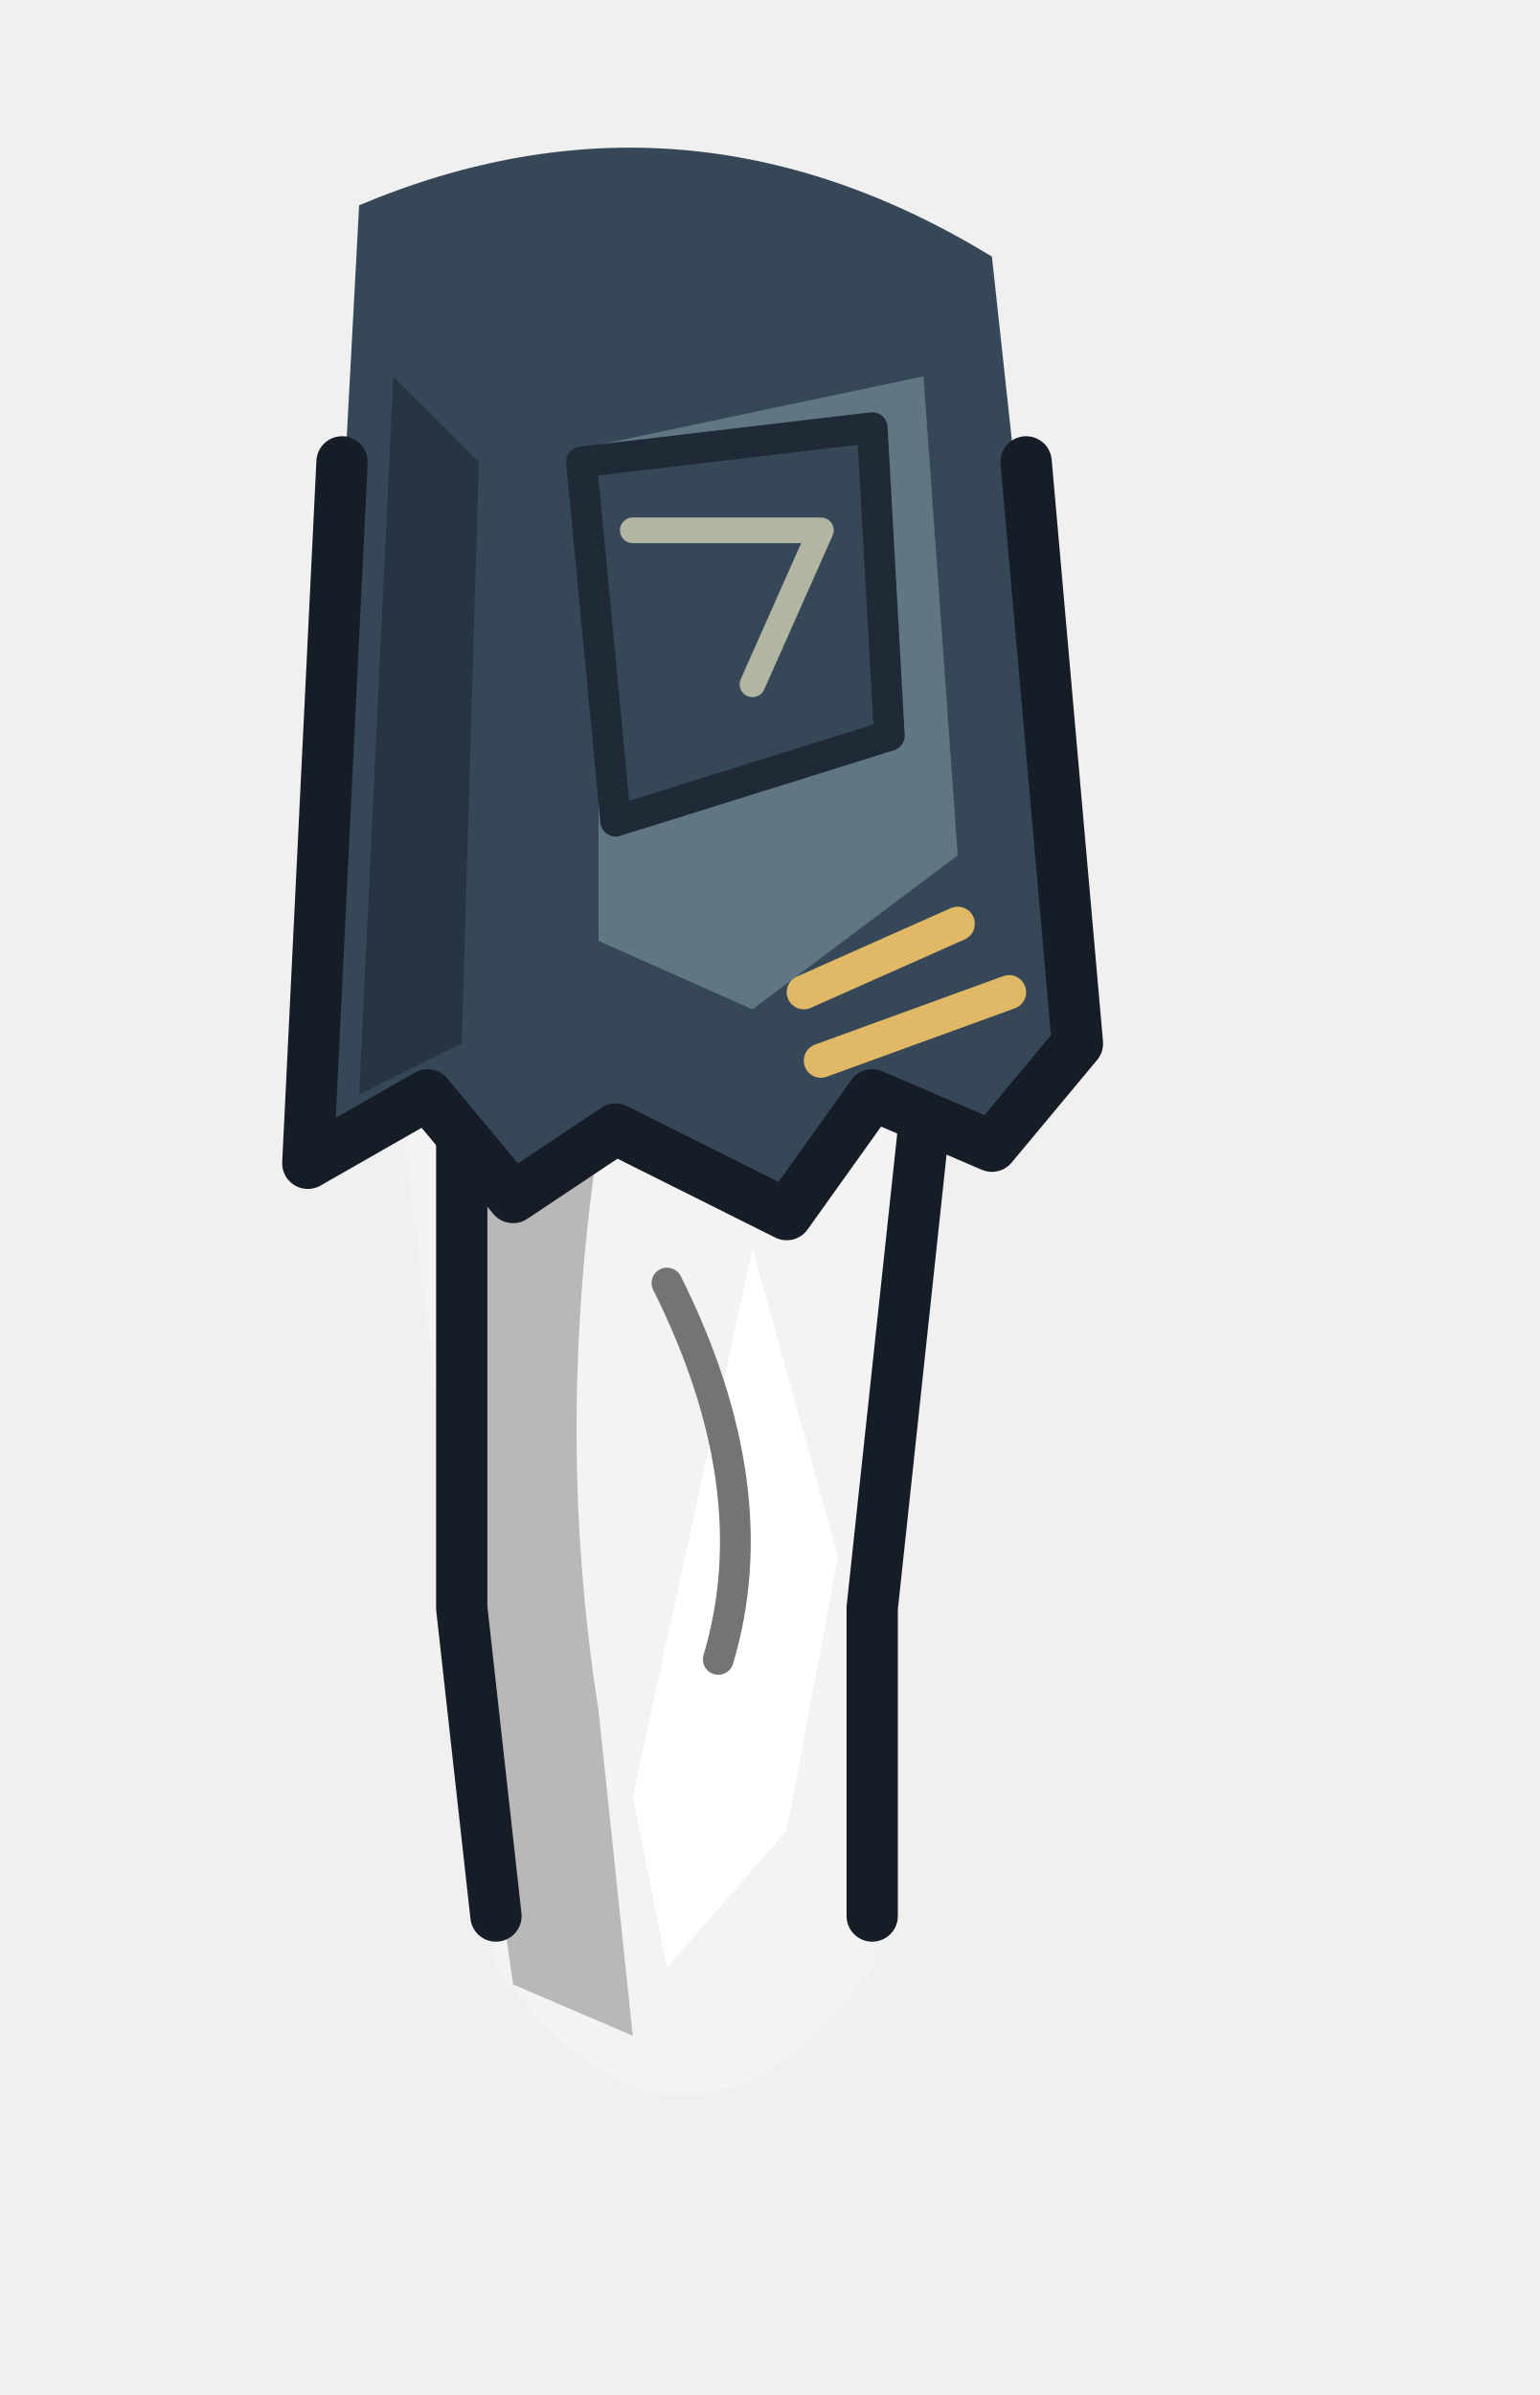
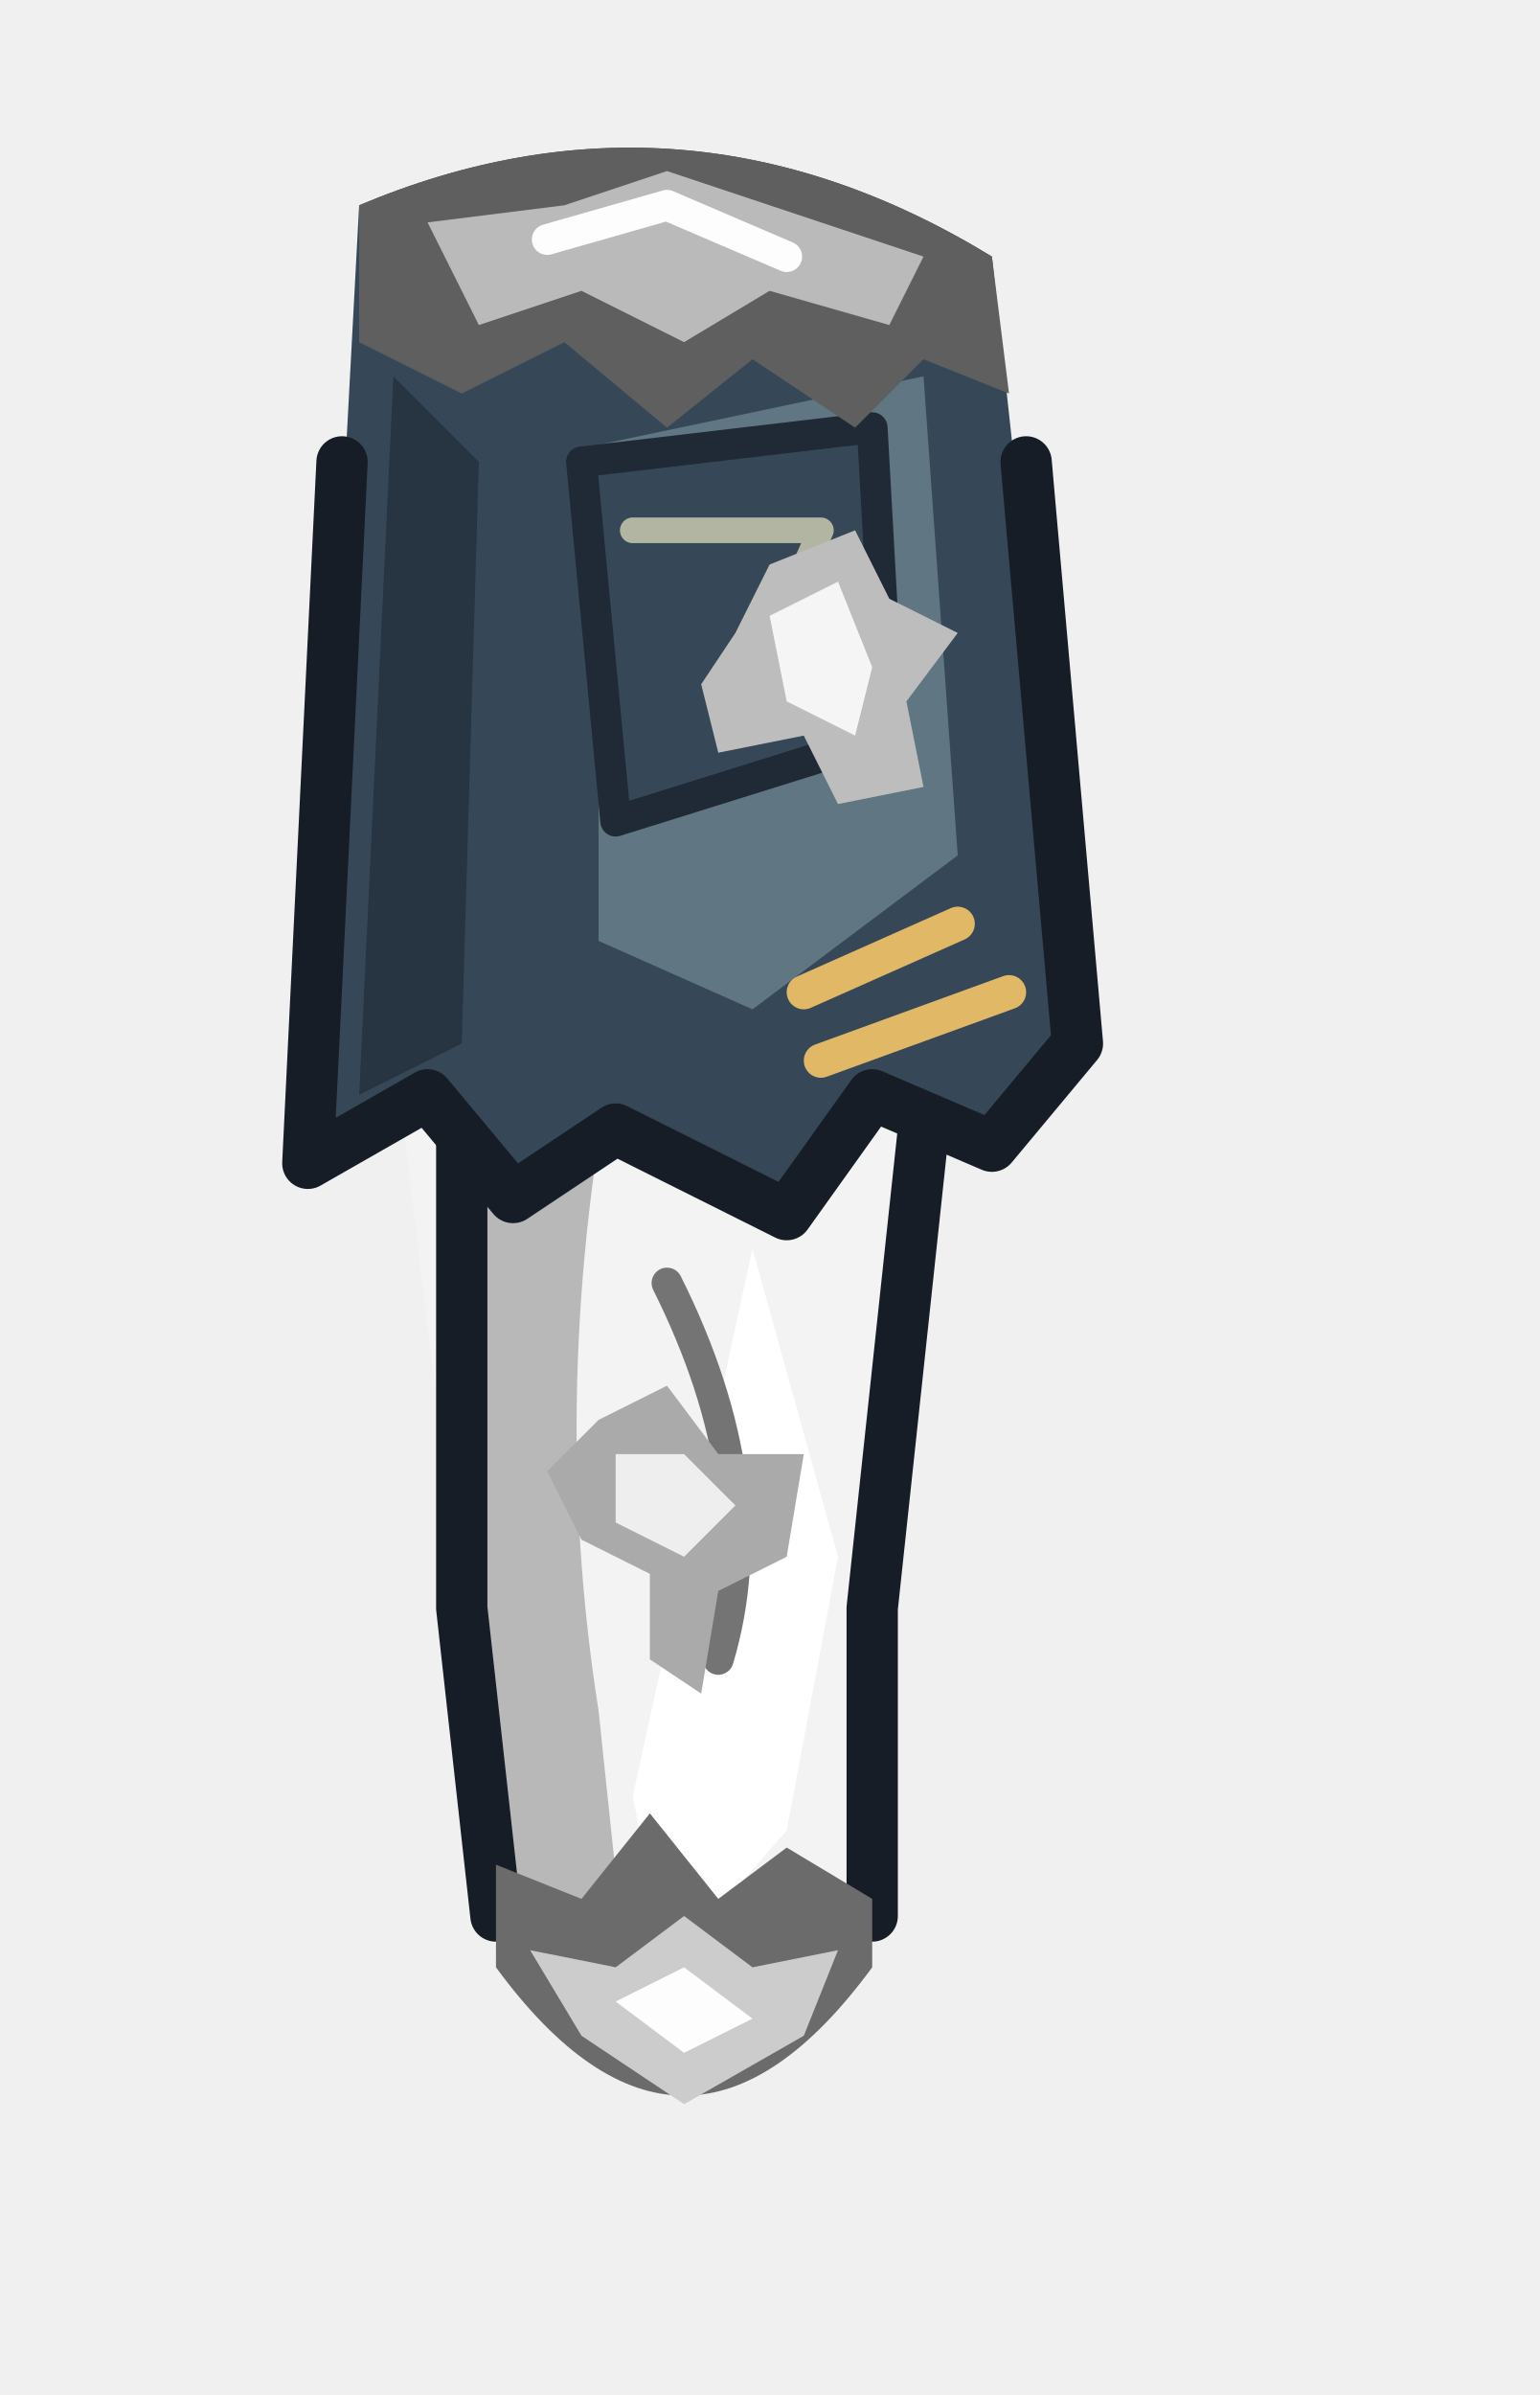
<svg xmlns="http://www.w3.org/2000/svg" width="90" height="140" viewBox="0 0 90 140">
  <g id="skin" stroke-linecap="round" stroke-linejoin="round">
    <path d="M24 15 Q40 6 54 17 L57 47 Q55 73 51 92 L51 115 Q40 130 29 115 L27 94 L23 61 Z" fill="#f3f3f3" stroke="none" />
    <path d="M26 58 L36 61 Q32 81 35 100 L37 119 L30 116 L27 95 Z" fill="#b8b8b8" stroke="none" />
    <path d="M44 73 L49 91 L46 107 L39 115 L37 105 Z" fill="#ffffff" stroke="none" />
    <path d="M39 75 Q45 87 42 97" fill="none" stroke="#747474" stroke-width="1.8" />
  </g>
  <g id="fixed" stroke-linecap="round" stroke-linejoin="round">
    <path d="M27 65 L27 94 L29 112 M54 66 L51 94 L51 112" fill="none" stroke="#161d26" stroke-width="3" />
    <path d="M21 12 Q40 4 58 15 L63 61 L58 67 L51 64 L46 71 L36 66 L30 70 L25 64 L18 68 Z" fill="#364858" stroke="none" />
    <path d="M23 22 L28 27 L27 61 L21 64 Z" fill="#273442" stroke="none" />
    <path d="M35 26 L54 22 L56 50 L44 59 L35 55 Z" fill="#607783" stroke="none" />
    <path d="M34 27 L51 25 L52 43 L36 48 Z" fill="#364858" stroke="#202a36" stroke-width="1.8" />
    <path d="M37 31 L48 31 L44 40" fill="none" stroke="#b1b5a2" stroke-width="1.5" />
    <path d="M20 27 L18 68 L25 64 L30 70 L36 66 L46 71 L51 64 L58 67 L63 61 L60 27" fill="none" stroke="#161d26" stroke-width="3" />
    <path d="M47 58 L56 54 M48 62 L59 58" fill="none" stroke="#e1b866" stroke-width="2" />
  </g>
+   <g id="gib_blood" stroke-linecap="round" stroke-linejoin="round">
+     <path d="M21 12 Q40 4 58 15 L59 23 L54 21 L50 25 L44 21 L39 25 L33 20 L27 23 L21 20 Z" fill="#5f5f5f" />
+     <path d="M25 13 L33 12 L39 10 L48 13 L54 15 L52 19 L45 17 L40 20 L34 17 L28 19 Z" fill="#bababa" />
+     <path d="M32 14 L39 12 L46 15" fill="none" stroke="#fdfdfd" stroke-width="1.8" />
+     <path d="M29 109 L34 111 L38 106 L42 111 L46 108 L51 111 L51 115 Q40 130 29 115 Z" fill="#6b6b6b" />
+     <path d="M31 114 L36 115 L40 112 L44 115 L49 114 L47 119 L40 123 L34 119 Z" fill="#cccccc" />
+     <path d="M36 117 L40 115 L44 118 L40 120 Z" fill="#fdfdfd" />
+     <path d="M45 33 L50 31 L52 35 L56 37 L53 41 L54 46 L49 47 L47 43 L42 44 L41 40 L43 37 Z" fill="#bdbdbd" />
+     <path d="M45 36 L49 34 L51 39 L50 43 L46 41 Z" fill="#f5f5f5" />
+     <path d="M35 83 L39 81 L42 85 L47 85 L46 91 L42 93 L41 99 L38 97 L38 92 L34 90 L32 86 Z" fill="#aaaaaa" />
+     <path d="M36 85 L40 85 L43 88 L40 91 L36 89 Z" fill="#eeeeee" />
+   </g>
</svg>
